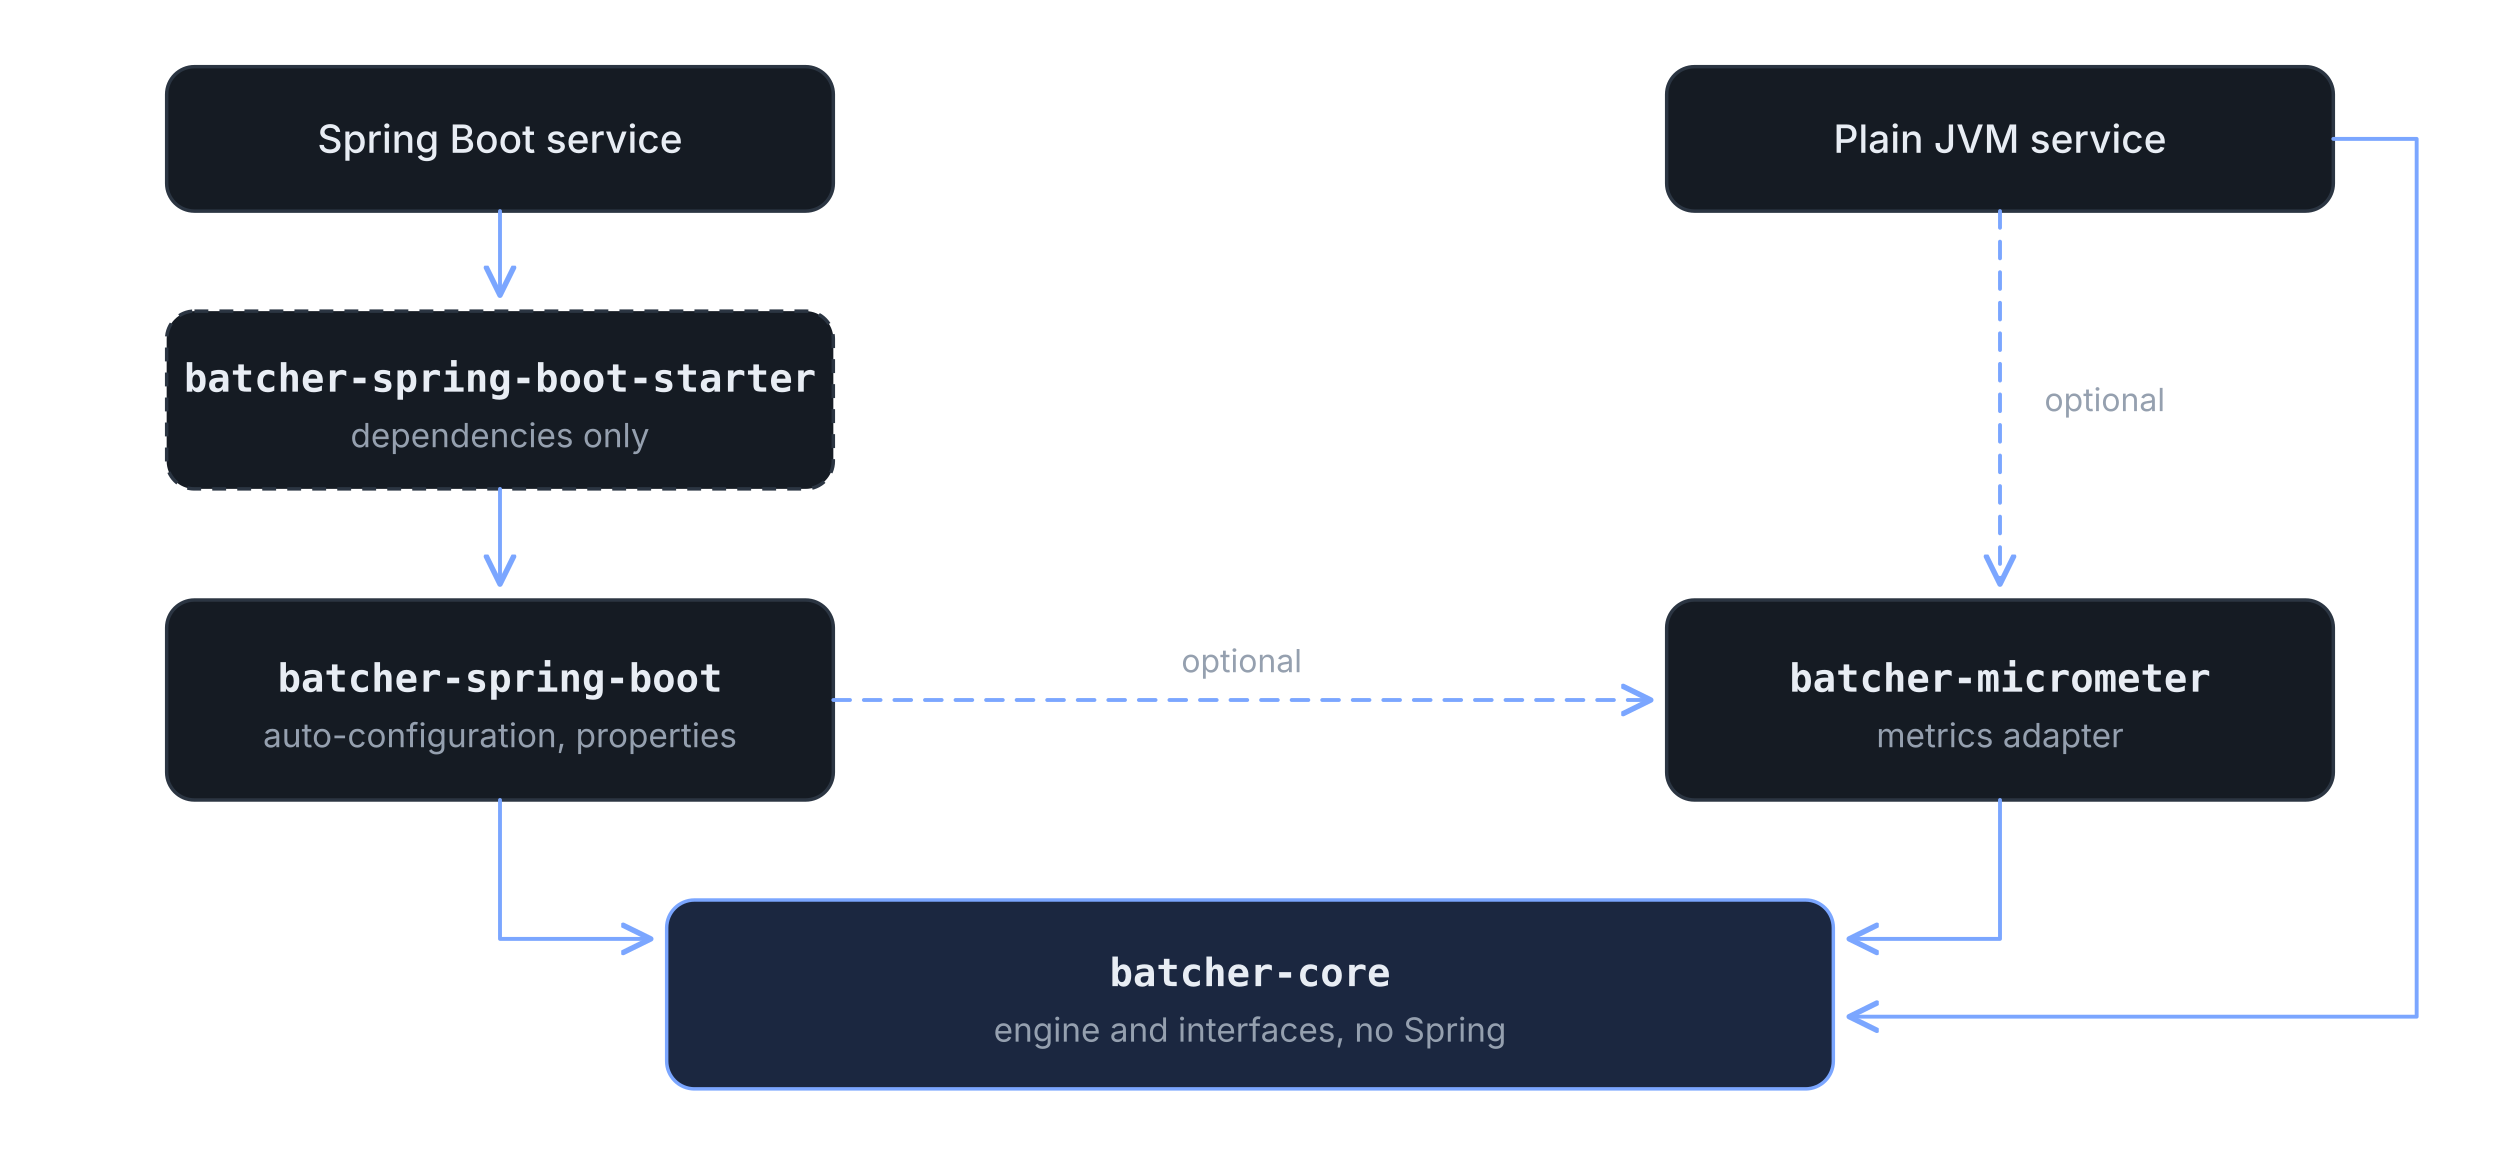
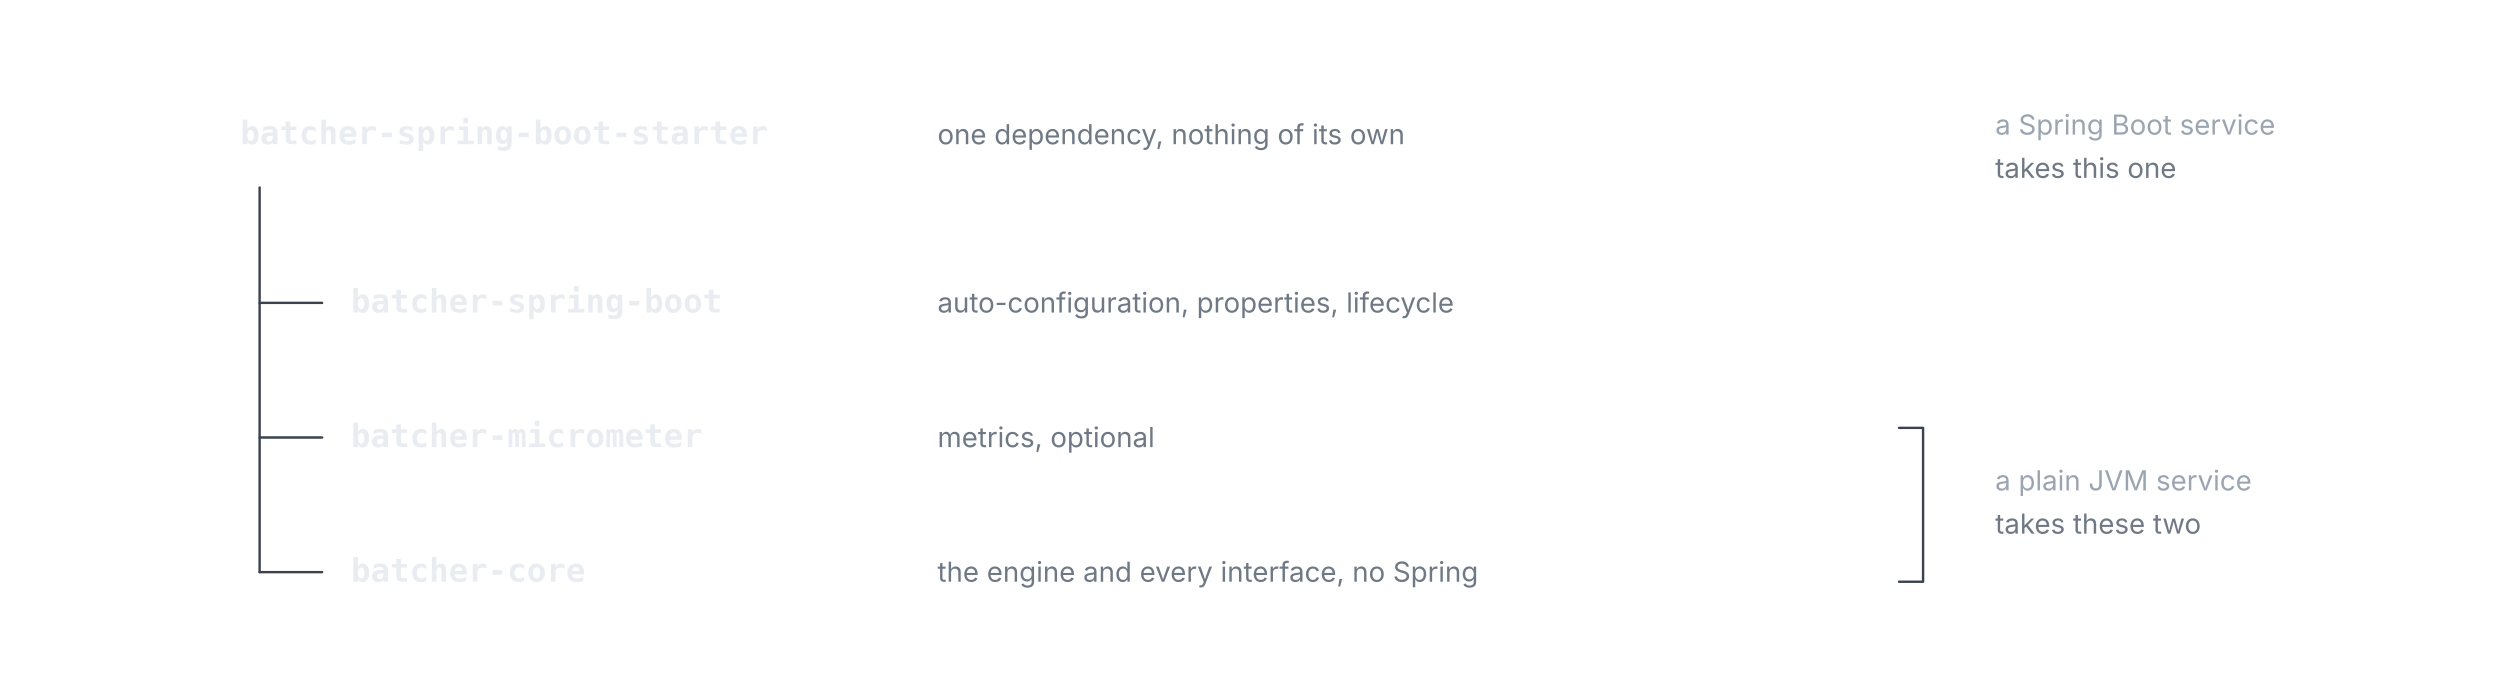
- <svg xmlns="http://www.w3.org/2000/svg" viewBox="0 0 900 420" width="900" height="420" role="img">
+ <svg xmlns="http://www.w3.org/2000/svg" viewBox="0 0 1040 288" width="1040" height="288" role="img">
  <defs>
-     <marker id="head-accent" markerWidth="9" markerHeight="9" refX="7.4" refY="4.5" orient="auto">
-       <path d="M0.5,1 L7.6,4.5 L0.5,8" fill="none" stroke="#7BA6FF" stroke-width="1.4" stroke-linecap="round" stroke-linejoin="round" />
+     <marker id="tip-ink" markerWidth="9" markerHeight="9" refX="7.2" refY="4.5" orient="auto">
+       <path d="M0.8,1.2 L7.4,4.5 L0.8,7.8" fill="none" stroke="#E9EDF2" stroke-width="1.2" stroke-linecap="round" stroke-linejoin="round" />
    </marker>
-     <marker id="head-fail" markerWidth="9" markerHeight="9" refX="7.4" refY="4.5" orient="auto">
-       <path d="M0.5,1 L7.6,4.5 L0.5,8" fill="none" stroke="#FF8A82" stroke-width="1.4" stroke-linecap="round" stroke-linejoin="round" />
+     <marker id="tip-soft" markerWidth="9" markerHeight="9" refX="7.2" refY="4.5" orient="auto">
+       <path d="M0.8,1.2 L7.4,4.5 L0.8,7.8" fill="none" stroke="#9BA5B1" stroke-width="1.2" stroke-linecap="round" stroke-linejoin="round" />
    </marker>
-     <marker id="head-muted" markerWidth="9" markerHeight="9" refX="7.4" refY="4.5" orient="auto">
-       <path d="M0.5,1 L7.6,4.5 L0.5,8" fill="none" stroke="#95A0AF" stroke-width="1.4" stroke-linecap="round" stroke-linejoin="round" />
+     <marker id="tip-mute" markerWidth="9" markerHeight="9" refX="7.2" refY="4.5" orient="auto">
+       <path d="M0.8,1.2 L7.4,4.5 L0.8,7.8" fill="none" stroke="#6F7985" stroke-width="1.2" stroke-linecap="round" stroke-linejoin="round" />
    </marker>
-     <marker id="head-hair" markerWidth="9" markerHeight="9" refX="7.4" refY="4.5" orient="auto">
-       <path d="M0.5,1 L7.6,4.5 L0.5,8" fill="none" stroke="#2B3542" stroke-width="1.4" stroke-linecap="round" stroke-linejoin="round" />
+     <marker id="tip-hair" markerWidth="9" markerHeight="9" refX="7.2" refY="4.5" orient="auto">
+       <path d="M0.8,1.2 L7.4,4.5 L0.8,7.8" fill="none" stroke="#39424D" stroke-width="1.2" stroke-linecap="round" stroke-linejoin="round" />
+     </marker>
+     <marker id="tip-bad" markerWidth="9" markerHeight="9" refX="7.2" refY="4.5" orient="auto">
+       <path d="M0.8,1.2 L7.4,4.5 L0.8,7.8" fill="none" stroke="#FF8177" stroke-width="1.2" stroke-linecap="round" stroke-linejoin="round" />
    </marker>
  </defs>
-   <rect x="60" y="24" width="240" height="52" rx="10" fill="#151B23" stroke="#2B3542" stroke-width="1.25" />
-   <text x="180.0" y="55.0" font-family="-apple-system, BlinkMacSystemFont, 'Segoe UI', Inter, Helvetica, Arial, sans-serif" font-size="14" font-weight="550" fill="#E8EDF4" text-anchor="middle">Spring Boot service</text>
-   <rect x="600" y="24" width="240" height="52" rx="10" fill="#151B23" stroke="#2B3542" stroke-width="1.25" />
-   <text x="720.0" y="55.0" font-family="-apple-system, BlinkMacSystemFont, 'Segoe UI', Inter, Helvetica, Arial, sans-serif" font-size="14" font-weight="550" fill="#E8EDF4" text-anchor="middle">Plain JVM service</text>
-   <rect x="60" y="112" width="240" height="64" rx="10" fill="#151B23" stroke="#2B3542" stroke-width="1.25" stroke-dasharray="5 4" />
-   <text x="180.0" y="141.0" font-family="ui-monospace, SFMono-Regular, 'SF Mono', Menlo, Consolas, monospace" font-size="14" font-weight="550" fill="#E8EDF4" text-anchor="middle">batcher-spring-boot-starter</text>
-   <text x="180.0" y="161.0" font-family="-apple-system, BlinkMacSystemFont, 'Segoe UI', Inter, Helvetica, Arial, sans-serif" font-size="12" font-weight="400" fill="#95A0AF" text-anchor="middle">dependencies only</text>
-   <rect x="60" y="216" width="240" height="72" rx="10" fill="#151B23" stroke="#2B3542" stroke-width="1.25" />
-   <text x="180.0" y="249.0" font-family="ui-monospace, SFMono-Regular, 'SF Mono', Menlo, Consolas, monospace" font-size="14" font-weight="550" fill="#E8EDF4" text-anchor="middle">batcher-spring-boot</text>
-   <text x="180.0" y="269.0" font-family="-apple-system, BlinkMacSystemFont, 'Segoe UI', Inter, Helvetica, Arial, sans-serif" font-size="12" font-weight="400" fill="#95A0AF" text-anchor="middle">auto-configuration, properties</text>
-   <rect x="600" y="216" width="240" height="72" rx="10" fill="#151B23" stroke="#2B3542" stroke-width="1.25" />
-   <text x="720.0" y="249.0" font-family="ui-monospace, SFMono-Regular, 'SF Mono', Menlo, Consolas, monospace" font-size="14" font-weight="550" fill="#E8EDF4" text-anchor="middle">batcher-micrometer</text>
-   <text x="720.0" y="269.0" font-family="-apple-system, BlinkMacSystemFont, 'Segoe UI', Inter, Helvetica, Arial, sans-serif" font-size="12" font-weight="400" fill="#95A0AF" text-anchor="middle">metrics adapter</text>
-   <rect x="240" y="324" width="420" height="68" rx="10" fill="#1B2740" stroke="#7BA6FF" stroke-width="1.25" />
-   <text x="450.0" y="355.0" font-family="ui-monospace, SFMono-Regular, 'SF Mono', Menlo, Consolas, monospace" font-size="14" font-weight="550" fill="#E8EDF4" text-anchor="middle">batcher-core</text>
-   <text x="450.0" y="375.0" font-family="-apple-system, BlinkMacSystemFont, 'Segoe UI', Inter, Helvetica, Arial, sans-serif" font-size="12" font-weight="400" fill="#95A0AF" text-anchor="middle">engine and interfaces, no Spring</text>
-   <path d="M180,76 L180,106" fill="none" stroke="#7BA6FF" stroke-width="1.4" stroke-linecap="round" stroke-linejoin="round" marker-end="url(#head-accent)" />
-   <path d="M180,176 L180,210" fill="none" stroke="#7BA6FF" stroke-width="1.4" stroke-linecap="round" stroke-linejoin="round" marker-end="url(#head-accent)" />
-   <path d="M180,288 L180,338 L234,338" fill="none" stroke="#7BA6FF" stroke-width="1.4" stroke-linecap="round" stroke-linejoin="round" marker-end="url(#head-accent)" />
-   <path d="M300,252 L594,252" fill="none" stroke="#7BA6FF" stroke-width="1.4" stroke-linecap="round" stroke-linejoin="round" stroke-dasharray="6 5" marker-end="url(#head-accent)" />
-   <text x="447" y="242" font-family="-apple-system, BlinkMacSystemFont, 'Segoe UI', Inter, Helvetica, Arial, sans-serif" font-size="11.5" font-weight="400" fill="#95A0AF" text-anchor="middle">optional</text>
-   <path d="M720,76 L720,210" fill="none" stroke="#7BA6FF" stroke-width="1.4" stroke-linecap="round" stroke-linejoin="round" stroke-dasharray="6 5" marker-end="url(#head-accent)" />
-   <text x="736" y="148" font-family="-apple-system, BlinkMacSystemFont, 'Segoe UI', Inter, Helvetica, Arial, sans-serif" font-size="11.5" font-weight="400" fill="#95A0AF" text-anchor="start">optional</text>
-   <path d="M720,288 L720,338 L666,338" fill="none" stroke="#7BA6FF" stroke-width="1.4" stroke-linecap="round" stroke-linejoin="round" marker-end="url(#head-accent)" />
-   <path d="M840,50 L870,50 L870,366 L666,366" fill="none" stroke="#7BA6FF" stroke-width="1.4" stroke-linecap="round" stroke-linejoin="round" marker-end="url(#head-accent)" />
+   <text x="100" y="60" font-family="ui-monospace, SFMono-Regular, 'SF Mono', Menlo, Consolas, monospace" font-size="13.5" font-weight="550" fill="#E9EDF2" text-anchor="start">batcher-spring-boot-starter</text>
+   <text x="390" y="60" font-family="-apple-system, BlinkMacSystemFont, 'Segoe UI', Inter, Helvetica, Arial, sans-serif" font-size="11.5" font-weight="400" fill="#6F7985" text-anchor="start">one dependency, nothing of its own</text>
+   <text x="830" y="56" font-family="-apple-system, BlinkMacSystemFont, 'Segoe UI', Inter, Helvetica, Arial, sans-serif" font-size="11.5" font-weight="400" fill="#9BA5B1" text-anchor="start">a Spring Boot service</text>
+   <text x="830" y="74" font-family="-apple-system, BlinkMacSystemFont, 'Segoe UI', Inter, Helvetica, Arial, sans-serif" font-size="11.5" font-weight="400" fill="#6F7985" text-anchor="start">takes this one</text>
+   <path d="M108,78 L108,238" stroke="#39424D" stroke-width="1" fill="none" stroke-linecap="round" />
+   <path d="M108,126 L134,126" stroke="#39424D" stroke-width="1" fill="none" stroke-linecap="round" />
+   <text x="146" y="130" font-family="ui-monospace, SFMono-Regular, 'SF Mono', Menlo, Consolas, monospace" font-size="13.5" font-weight="550" fill="#E9EDF2" text-anchor="start">batcher-spring-boot</text>
+   <text x="390" y="130" font-family="-apple-system, BlinkMacSystemFont, 'Segoe UI', Inter, Helvetica, Arial, sans-serif" font-size="11.5" font-weight="400" fill="#6F7985" text-anchor="start">auto-configuration, properties, lifecycle</text>
+   <path d="M108,182 L134,182" stroke="#39424D" stroke-width="1" fill="none" stroke-linecap="round" />
+   <text x="146" y="186" font-family="ui-monospace, SFMono-Regular, 'SF Mono', Menlo, Consolas, monospace" font-size="13.5" font-weight="550" fill="#E9EDF2" text-anchor="start">batcher-micrometer</text>
+   <text x="390" y="186" font-family="-apple-system, BlinkMacSystemFont, 'Segoe UI', Inter, Helvetica, Arial, sans-serif" font-size="11.5" font-weight="400" fill="#6F7985" text-anchor="start">metrics, optional</text>
+   <path d="M108,238 L134,238" stroke="#39424D" stroke-width="1" fill="none" stroke-linecap="round" />
+   <text x="146" y="242" font-family="ui-monospace, SFMono-Regular, 'SF Mono', Menlo, Consolas, monospace" font-size="13.5" font-weight="550" fill="#E9EDF2" text-anchor="start">batcher-core</text>
+   <text x="390" y="242" font-family="-apple-system, BlinkMacSystemFont, 'Segoe UI', Inter, Helvetica, Arial, sans-serif" font-size="11.5" font-weight="400" fill="#6F7985" text-anchor="start">the engine and every interface, no Spring</text>
+   <path d="M790,178 L800,178 L800,242 L790,242" stroke="#39424D" stroke-width="1" fill="none" stroke-linecap="round" stroke-linejoin="round" />
+   <text x="830" y="204" font-family="-apple-system, BlinkMacSystemFont, 'Segoe UI', Inter, Helvetica, Arial, sans-serif" font-size="11.5" font-weight="400" fill="#9BA5B1" text-anchor="start">a plain JVM service</text>
+   <text x="830" y="222" font-family="-apple-system, BlinkMacSystemFont, 'Segoe UI', Inter, Helvetica, Arial, sans-serif" font-size="11.5" font-weight="400" fill="#6F7985" text-anchor="start">takes these two</text>
</svg>
